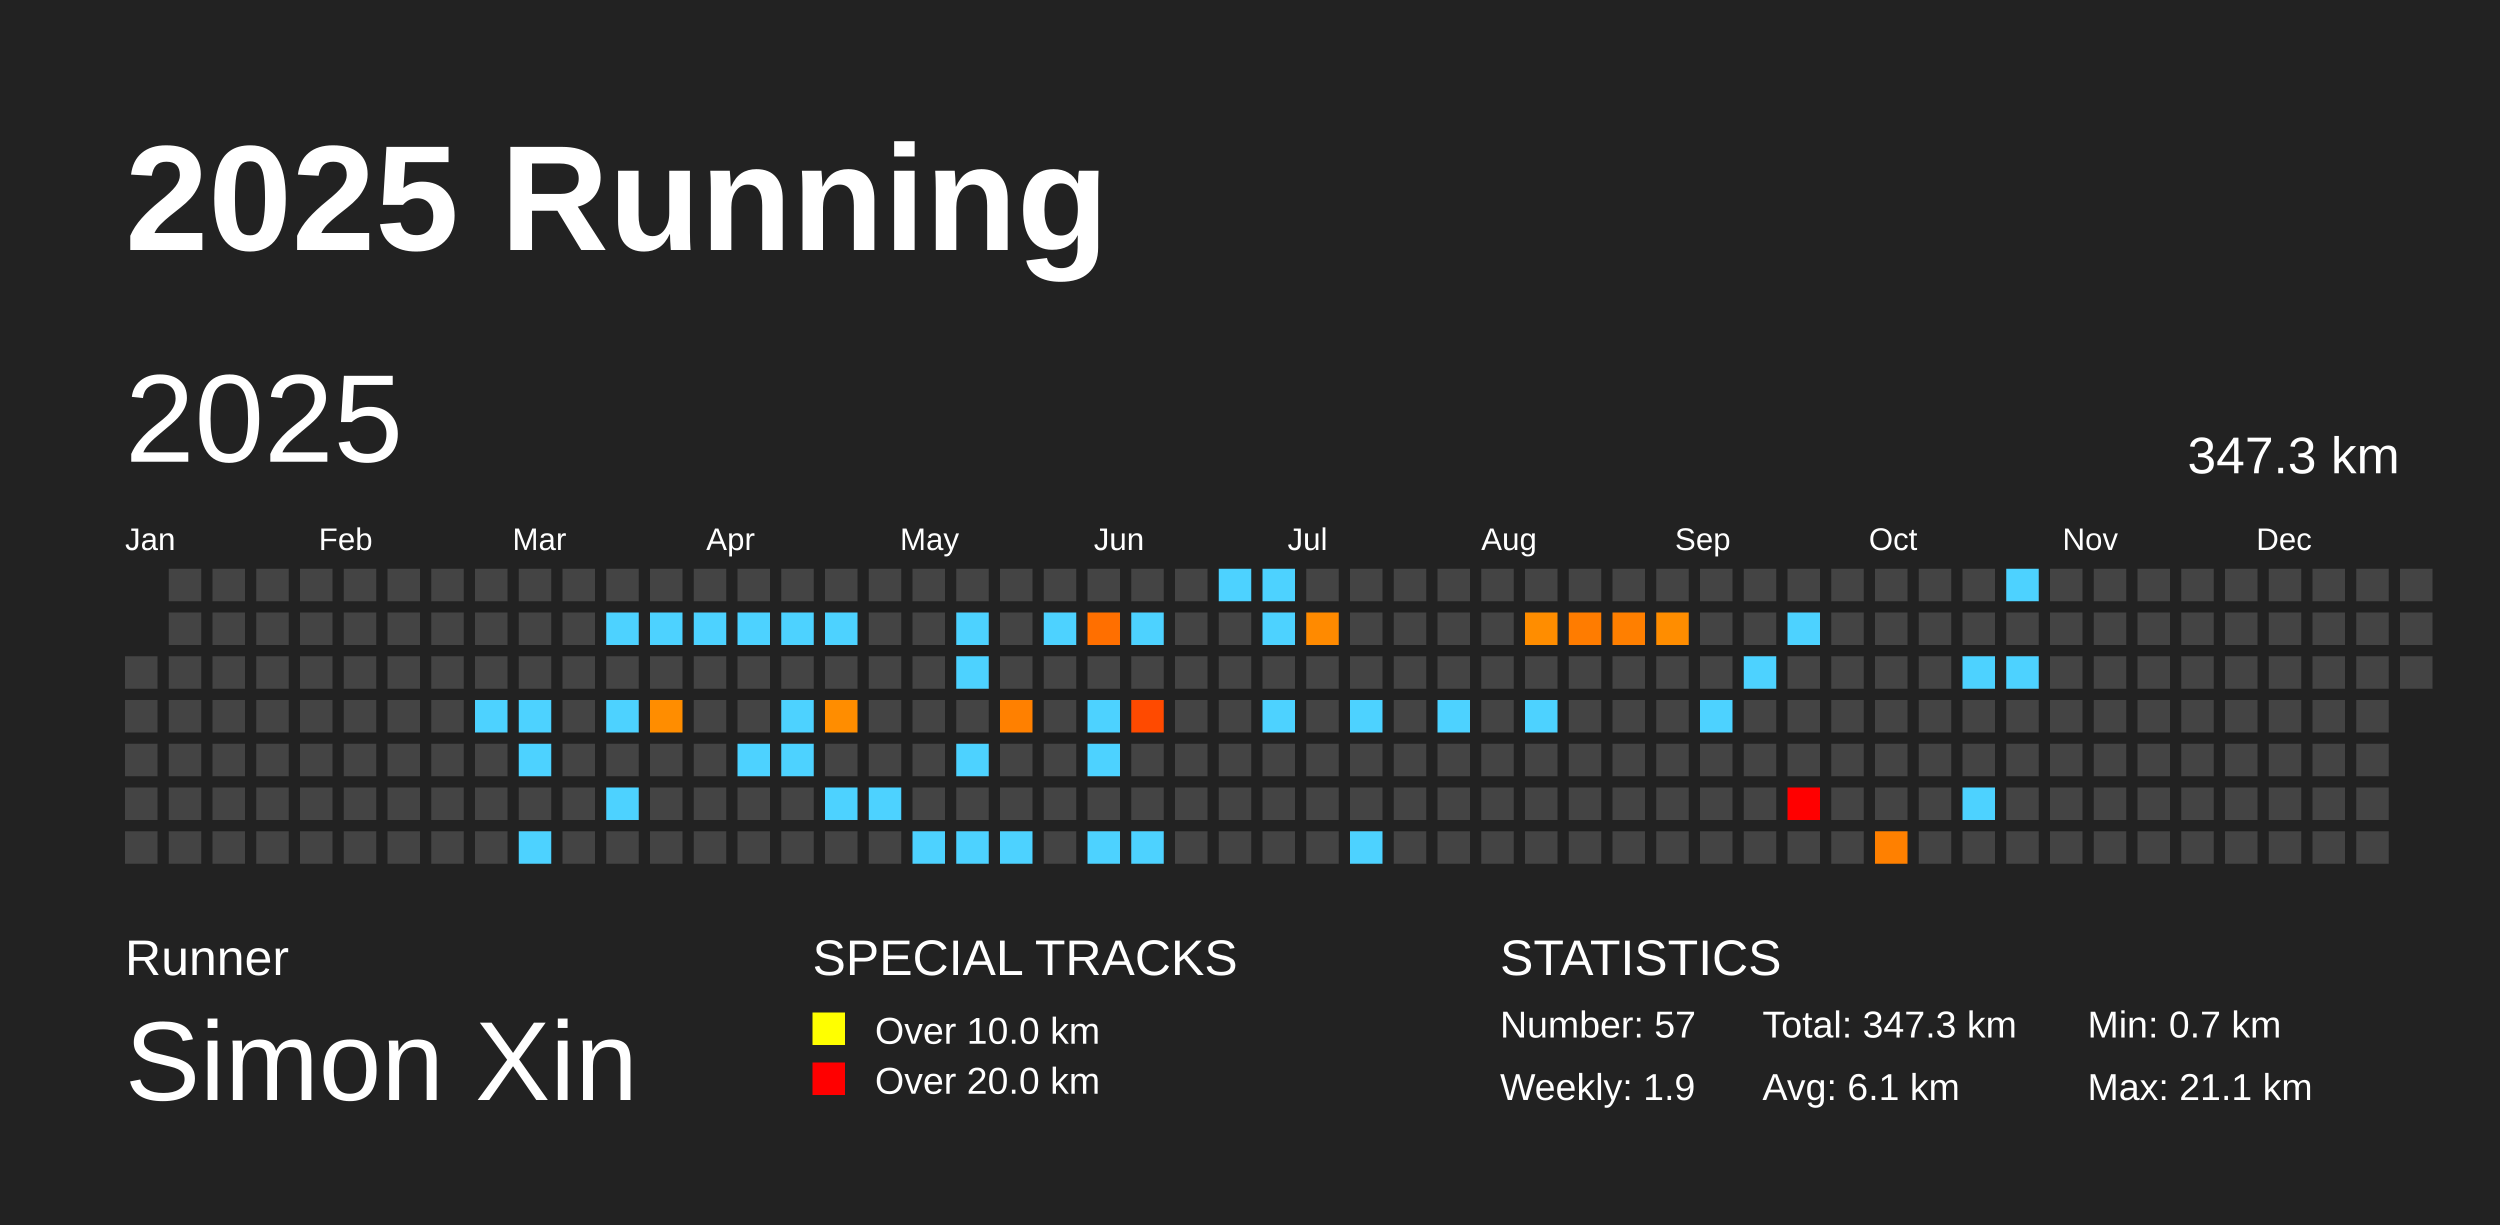
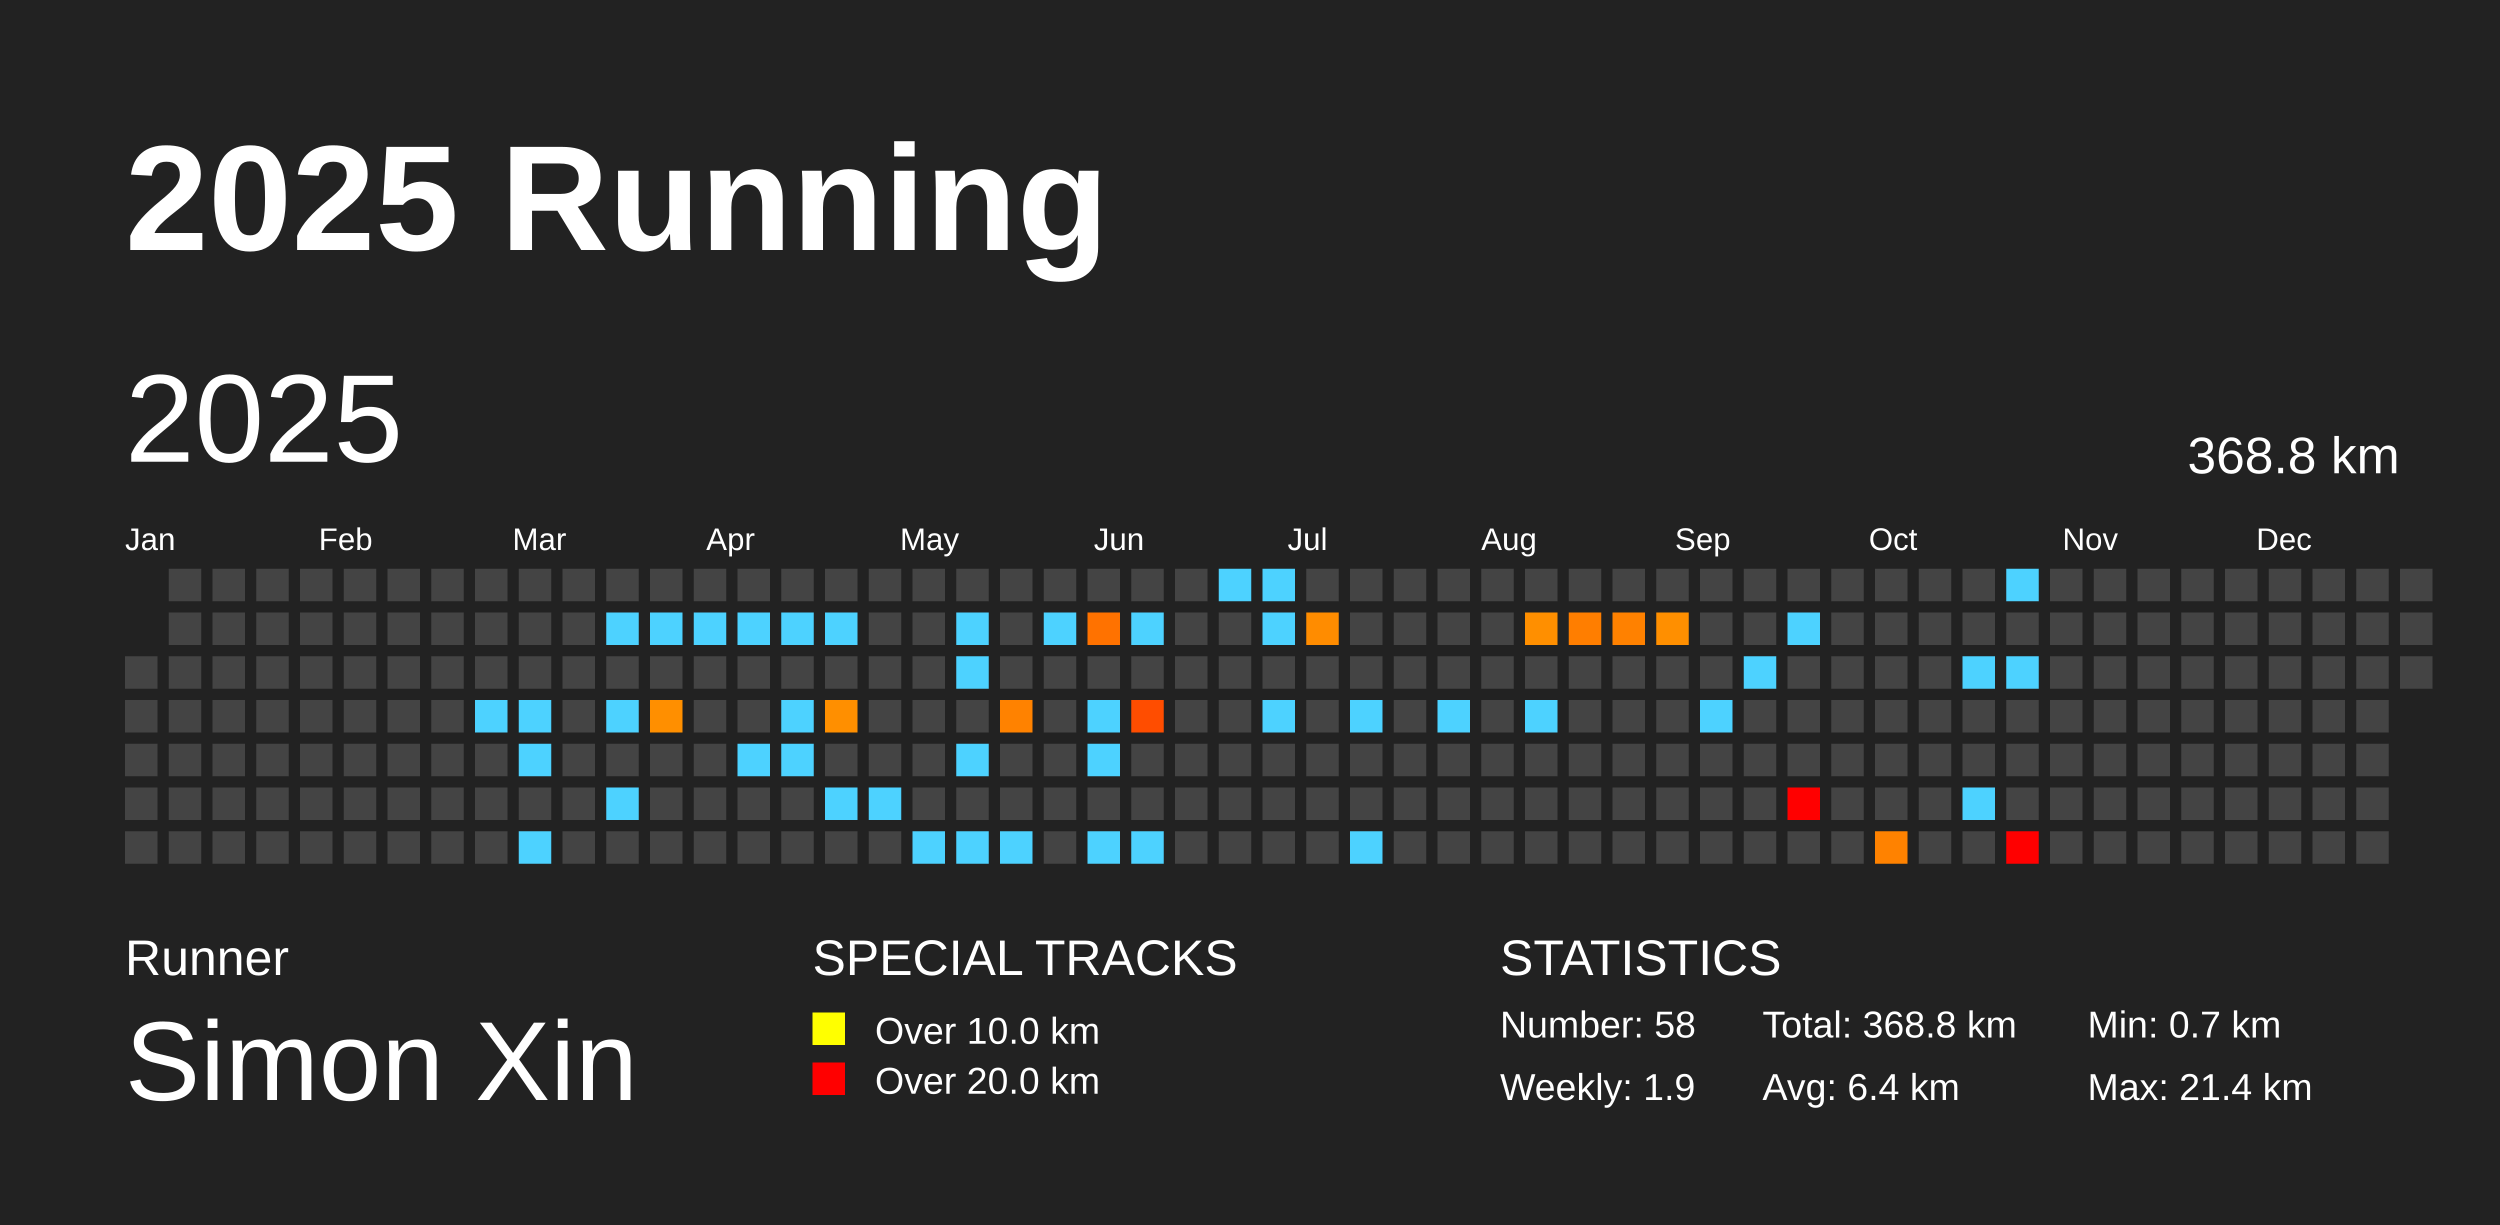
<svg xmlns="http://www.w3.org/2000/svg" baseProfile="full" height="98mm" version="1.1" viewBox="0,0,200,98" width="200mm">
  <defs />
  <rect fill="#222222" height="98" width="200" x="0" y="0" />
  <text fill="#FFFFFF" style="font-size:12px; font-family:Arial; font-weight:bold;" x="10" y="20">2025 Running</text>
  <text fill="#FFFFFF" style="font-size:4px; font-family:Arial" x="10" y="78">Runner</text>
  <text fill="#FFFFFF" style="font-size:9px; font-family:Arial" x="10" y="88">Simon Xin</text>
  <text fill="#FFFFFF" style="font-size:4px; font-family:Arial" x="65" y="78">SPECIAL TRACKS</text>
  <rect fill="yellow" height="2.6" width="2.6" x="65" y="81" />
  <text fill="#FFFFFF" style="font-size:3px; font-family:Arial" x="70" y="83.5">Over 10.0 km</text>
  <rect fill="red" height="2.6" width="2.6" x="65" y="85" />
  <text fill="#FFFFFF" style="font-size:3px; font-family:Arial" x="70" y="87.5">Over 20.0 km</text>
  <text fill="#FFFFFF" style="font-size:4px; font-family:Arial" x="120" y="78">STATISTICS</text>
-   <text fill="#FFFFFF" style="font-size:3px; font-family:Arial" x="120" y="83">Number: 57</text>
+   <text fill="#FFFFFF" style="font-size:3px; font-family:Arial" x="120" y="83">Number: 58</text>
  <text fill="#FFFFFF" style="font-size:3px; font-family:Arial" x="120" y="88">Weekly: 1.9</text>
-   <text fill="#FFFFFF" style="font-size:3px; font-family:Arial" x="141" y="83">Total: 347.3 km</text>
-   <text fill="#FFFFFF" style="font-size:3px; font-family:Arial" x="141" y="88">Avg: 6.1 km</text>
+   <text fill="#FFFFFF" style="font-size:3px; font-family:Arial" x="141" y="83">Total: 368.8 km</text>
+   <text fill="#FFFFFF" style="font-size:3px; font-family:Arial" x="141" y="88">Avg: 6.4 km</text>
  <text fill="#FFFFFF" style="font-size:3px; font-family:Arial" x="167" y="83">Min: 0.7 km</text>
-   <text fill="#FFFFFF" style="font-size:3px; font-family:Arial" x="167" y="88">Max: 21.1 km</text>
+   <text fill="#FFFFFF" style="font-size:3px; font-family:Arial" x="167" y="88">Max: 21.4 km</text>
  <text dominant-baseline="hanging" fill="#FFFFFF" style="font-size:10.0px; font-family:Arial;" x="10" y="30">2025</text>
-   <text dominant-baseline="hanging" fill="#FFFFFF" style="font-size:4.125px; font-family:Arial;" x="175" y="35">347.3 km</text>
+   <text dominant-baseline="hanging" fill="#FFFFFF" style="font-size:4.125px; font-family:Arial;" x="175" y="35">368.8 km</text>
  <text fill="#FFFFFF" style="font-size:2.5px; font-family:Arial" x="10.0" y="44">Jan</text>
  <text fill="#FFFFFF" style="font-size:2.5px; font-family:Arial" x="25.5" y="44">Feb</text>
  <text fill="#FFFFFF" style="font-size:2.5px; font-family:Arial" x="41.0" y="44">Mar</text>
  <text fill="#FFFFFF" style="font-size:2.5px; font-family:Arial" x="56.5" y="44">Apr</text>
  <text fill="#FFFFFF" style="font-size:2.5px; font-family:Arial" x="72.0" y="44">May</text>
  <text fill="#FFFFFF" style="font-size:2.5px; font-family:Arial" x="87.5" y="44">Jun</text>
  <text fill="#FFFFFF" style="font-size:2.5px; font-family:Arial" x="103.0" y="44">Jul</text>
  <text fill="#FFFFFF" style="font-size:2.5px; font-family:Arial" x="118.5" y="44">Aug</text>
  <text fill="#FFFFFF" style="font-size:2.5px; font-family:Arial" x="134.0" y="44">Sep</text>
  <text fill="#FFFFFF" style="font-size:2.5px; font-family:Arial" x="149.5" y="44">Oct</text>
  <text fill="#FFFFFF" style="font-size:2.5px; font-family:Arial" x="165.0" y="44">Nov</text>
  <text fill="#FFFFFF" style="font-size:2.5px; font-family:Arial" x="180.5" y="44">Dec</text>
  <rect fill="#444444" height="2.6" width="2.6" x="10.0" y="52.5" />
  <rect fill="#444444" height="2.6" width="2.6" x="10.0" y="56.0" />
  <rect fill="#444444" height="2.6" width="2.6" x="10.0" y="59.5" />
  <rect fill="#444444" height="2.6" width="2.6" x="10.0" y="63.0" />
  <rect fill="#444444" height="2.6" width="2.6" x="10.0" y="66.5" />
  <rect fill="#444444" height="2.6" width="2.6" x="13.5" y="45.5" />
  <rect fill="#444444" height="2.6" width="2.6" x="13.5" y="49.0" />
  <rect fill="#444444" height="2.6" width="2.6" x="13.5" y="52.5" />
  <rect fill="#444444" height="2.6" width="2.6" x="13.5" y="56.0" />
  <rect fill="#444444" height="2.6" width="2.6" x="13.5" y="59.5" />
  <rect fill="#444444" height="2.6" width="2.6" x="13.5" y="63.0" />
  <rect fill="#444444" height="2.6" width="2.6" x="13.5" y="66.5" />
  <rect fill="#444444" height="2.6" width="2.6" x="17.0" y="45.5" />
  <rect fill="#444444" height="2.6" width="2.6" x="17.0" y="49.0" />
  <rect fill="#444444" height="2.6" width="2.6" x="17.0" y="52.5" />
  <rect fill="#444444" height="2.6" width="2.6" x="17.0" y="56.0" />
  <rect fill="#444444" height="2.6" width="2.6" x="17.0" y="59.5" />
  <rect fill="#444444" height="2.6" width="2.6" x="17.0" y="63.0" />
  <rect fill="#444444" height="2.6" width="2.6" x="17.0" y="66.5" />
  <rect fill="#444444" height="2.6" width="2.6" x="20.5" y="45.5" />
  <rect fill="#444444" height="2.6" width="2.6" x="20.5" y="49.0" />
  <rect fill="#444444" height="2.6" width="2.6" x="20.5" y="52.5" />
  <rect fill="#444444" height="2.6" width="2.6" x="20.5" y="56.0" />
  <rect fill="#444444" height="2.6" width="2.6" x="20.5" y="59.5" />
  <rect fill="#444444" height="2.6" width="2.6" x="20.5" y="63.0" />
  <rect fill="#444444" height="2.6" width="2.6" x="20.5" y="66.5" />
  <rect fill="#444444" height="2.6" width="2.6" x="24.0" y="45.5" />
  <rect fill="#444444" height="2.6" width="2.6" x="24.0" y="49.0" />
  <rect fill="#444444" height="2.6" width="2.6" x="24.0" y="52.5" />
  <rect fill="#444444" height="2.6" width="2.6" x="24.0" y="56.0" />
  <rect fill="#444444" height="2.6" width="2.6" x="24.0" y="59.5" />
  <rect fill="#444444" height="2.6" width="2.6" x="24.0" y="63.0" />
  <rect fill="#444444" height="2.6" width="2.6" x="24.0" y="66.5" />
  <rect fill="#444444" height="2.6" width="2.6" x="27.5" y="45.5" />
  <rect fill="#444444" height="2.6" width="2.6" x="27.5" y="49.0" />
  <rect fill="#444444" height="2.6" width="2.6" x="27.5" y="52.5" />
  <rect fill="#444444" height="2.6" width="2.6" x="27.5" y="56.0" />
  <rect fill="#444444" height="2.6" width="2.6" x="27.5" y="59.5" />
  <rect fill="#444444" height="2.6" width="2.6" x="27.5" y="63.0" />
  <rect fill="#444444" height="2.6" width="2.6" x="27.5" y="66.5" />
  <rect fill="#444444" height="2.6" width="2.6" x="31.0" y="45.5" />
  <rect fill="#444444" height="2.6" width="2.6" x="31.0" y="49.0" />
  <rect fill="#444444" height="2.6" width="2.6" x="31.0" y="52.5" />
  <rect fill="#444444" height="2.6" width="2.6" x="31.0" y="56.0" />
  <rect fill="#444444" height="2.6" width="2.6" x="31.0" y="59.5" />
  <rect fill="#444444" height="2.6" width="2.6" x="31.0" y="63.0" />
  <rect fill="#444444" height="2.6" width="2.6" x="31.0" y="66.5" />
  <rect fill="#444444" height="2.6" width="2.6" x="34.5" y="45.5" />
  <rect fill="#444444" height="2.6" width="2.6" x="34.5" y="49.0" />
  <rect fill="#444444" height="2.6" width="2.6" x="34.5" y="52.5" />
  <rect fill="#444444" height="2.6" width="2.6" x="34.5" y="56.0" />
  <rect fill="#444444" height="2.6" width="2.6" x="34.5" y="59.5" />
  <rect fill="#444444" height="2.6" width="2.6" x="34.5" y="63.0" />
  <rect fill="#444444" height="2.6" width="2.6" x="34.5" y="66.5" />
  <rect fill="#444444" height="2.6" width="2.6" x="38.0" y="45.5" />
  <rect fill="#444444" height="2.6" width="2.6" x="38.0" y="49.0" />
  <rect fill="#444444" height="2.6" width="2.6" x="38.0" y="52.5" />
  <rect fill="#4dd2ff" height="2.6" width="2.6" x="38.0" y="56.0" />
  <rect fill="#444444" height="2.6" width="2.6" x="38.0" y="59.5" />
  <rect fill="#444444" height="2.6" width="2.6" x="38.0" y="63.0" />
  <rect fill="#444444" height="2.6" width="2.6" x="38.0" y="66.5" />
  <rect fill="#444444" height="2.6" width="2.6" x="41.5" y="45.5" />
  <rect fill="#444444" height="2.6" width="2.6" x="41.5" y="49.0" />
  <rect fill="#444444" height="2.6" width="2.6" x="41.5" y="52.5" />
  <rect fill="#4dd2ff" height="2.6" width="2.6" x="41.5" y="56.0" />
  <rect fill="#4dd2ff" height="2.6" width="2.6" x="41.5" y="59.5" />
  <rect fill="#444444" height="2.6" width="2.6" x="41.5" y="63.0" />
  <rect fill="#4dd2ff" height="2.6" width="2.6" x="41.5" y="66.5" />
  <rect fill="#444444" height="2.6" width="2.6" x="45.0" y="45.5" />
  <rect fill="#444444" height="2.6" width="2.6" x="45.0" y="49.0" />
  <rect fill="#444444" height="2.6" width="2.6" x="45.0" y="52.5" />
  <rect fill="#444444" height="2.6" width="2.6" x="45.0" y="56.0" />
  <rect fill="#444444" height="2.6" width="2.6" x="45.0" y="59.5" />
  <rect fill="#444444" height="2.6" width="2.6" x="45.0" y="63.0" />
  <rect fill="#444444" height="2.6" width="2.6" x="45.0" y="66.5" />
  <rect fill="#444444" height="2.6" width="2.6" x="48.5" y="45.5" />
  <rect fill="#4dd2ff" height="2.6" width="2.6" x="48.5" y="49.0" />
  <rect fill="#444444" height="2.6" width="2.6" x="48.5" y="52.5" />
  <rect fill="#4dd2ff" height="2.6" width="2.6" x="48.5" y="56.0" />
  <rect fill="#444444" height="2.6" width="2.6" x="48.5" y="59.5" />
  <rect fill="#4dd2ff" height="2.6" width="2.6" x="48.5" y="63.0" />
  <rect fill="#444444" height="2.6" width="2.6" x="48.5" y="66.5" />
  <rect fill="#444444" height="2.6" width="2.6" x="52.0" y="45.5" />
  <rect fill="#4dd2ff" height="2.6" width="2.6" x="52.0" y="49.0" />
  <rect fill="#444444" height="2.6" width="2.6" x="52.0" y="52.5" />
-   <rect fill="#ff8d00" height="2.6" width="2.6" x="52.0" y="56.0" />
+   <rect fill="#ff8f00" height="2.6" width="2.6" x="52.0" y="56.0" />
  <rect fill="#444444" height="2.6" width="2.6" x="52.0" y="59.5" />
  <rect fill="#444444" height="2.6" width="2.6" x="52.0" y="63.0" />
  <rect fill="#444444" height="2.6" width="2.6" x="52.0" y="66.5" />
  <rect fill="#444444" height="2.6" width="2.6" x="55.5" y="45.5" />
  <rect fill="#4dd2ff" height="2.6" width="2.6" x="55.5" y="49.0" />
  <rect fill="#444444" height="2.6" width="2.6" x="55.5" y="52.5" />
  <rect fill="#444444" height="2.6" width="2.6" x="55.5" y="56.0" />
  <rect fill="#444444" height="2.6" width="2.6" x="55.5" y="59.5" />
  <rect fill="#444444" height="2.6" width="2.6" x="55.5" y="63.0" />
  <rect fill="#444444" height="2.6" width="2.6" x="55.5" y="66.5" />
  <rect fill="#444444" height="2.6" width="2.6" x="59.0" y="45.5" />
  <rect fill="#4dd2ff" height="2.6" width="2.6" x="59.0" y="49.0" />
  <rect fill="#444444" height="2.6" width="2.6" x="59.0" y="52.5" />
  <rect fill="#444444" height="2.6" width="2.6" x="59.0" y="56.0" />
  <rect fill="#4dd2ff" height="2.6" width="2.6" x="59.0" y="59.5" />
  <rect fill="#444444" height="2.6" width="2.6" x="59.0" y="63.0" />
  <rect fill="#444444" height="2.6" width="2.6" x="59.0" y="66.5" />
  <rect fill="#444444" height="2.6" width="2.6" x="62.5" y="45.5" />
  <rect fill="#4dd2ff" height="2.6" width="2.6" x="62.5" y="49.0" />
  <rect fill="#444444" height="2.6" width="2.6" x="62.5" y="52.5" />
  <rect fill="#4dd2ff" height="2.6" width="2.6" x="62.5" y="56.0" />
  <rect fill="#4dd2ff" height="2.6" width="2.6" x="62.5" y="59.5" />
  <rect fill="#444444" height="2.6" width="2.6" x="62.5" y="63.0" />
  <rect fill="#444444" height="2.6" width="2.6" x="62.5" y="66.5" />
  <rect fill="#444444" height="2.6" width="2.6" x="66.0" y="45.5" />
  <rect fill="#4dd2ff" height="2.6" width="2.6" x="66.0" y="49.0" />
  <rect fill="#444444" height="2.6" width="2.6" x="66.0" y="52.5" />
-   <rect fill="#ff8d00" height="2.6" width="2.6" x="66.0" y="56.0" />
+   <rect fill="#ff8f00" height="2.6" width="2.6" x="66.0" y="56.0" />
  <rect fill="#444444" height="2.6" width="2.6" x="66.0" y="59.5" />
  <rect fill="#4dd2ff" height="2.6" width="2.6" x="66.0" y="63.0" />
  <rect fill="#444444" height="2.6" width="2.6" x="66.0" y="66.5" />
  <rect fill="#444444" height="2.6" width="2.6" x="69.5" y="45.5" />
  <rect fill="#444444" height="2.6" width="2.6" x="69.5" y="49.0" />
  <rect fill="#444444" height="2.6" width="2.6" x="69.5" y="52.5" />
  <rect fill="#444444" height="2.6" width="2.6" x="69.5" y="56.0" />
  <rect fill="#444444" height="2.6" width="2.6" x="69.5" y="59.5" />
  <rect fill="#4dd2ff" height="2.6" width="2.6" x="69.5" y="63.0" />
  <rect fill="#444444" height="2.6" width="2.6" x="69.5" y="66.5" />
  <rect fill="#444444" height="2.6" width="2.6" x="73.0" y="45.5" />
  <rect fill="#444444" height="2.6" width="2.6" x="73.0" y="49.0" />
  <rect fill="#444444" height="2.6" width="2.6" x="73.0" y="52.5" />
  <rect fill="#444444" height="2.6" width="2.6" x="73.0" y="56.0" />
  <rect fill="#444444" height="2.6" width="2.6" x="73.0" y="59.5" />
  <rect fill="#444444" height="2.6" width="2.6" x="73.0" y="63.0" />
  <rect fill="#4dd2ff" height="2.6" width="2.6" x="73.0" y="66.5" />
  <rect fill="#444444" height="2.6" width="2.6" x="76.5" y="45.5" />
  <rect fill="#4dd2ff" height="2.6" width="2.6" x="76.5" y="49.0" />
  <rect fill="#4dd2ff" height="2.6" width="2.6" x="76.5" y="52.5" />
  <rect fill="#444444" height="2.6" width="2.6" x="76.5" y="56.0" />
  <rect fill="#4dd2ff" height="2.6" width="2.6" x="76.5" y="59.5" />
  <rect fill="#444444" height="2.6" width="2.6" x="76.5" y="63.0" />
  <rect fill="#4dd2ff" height="2.6" width="2.6" x="76.5" y="66.5" />
  <rect fill="#444444" height="2.6" width="2.6" x="80.0" y="45.5" />
  <rect fill="#444444" height="2.6" width="2.6" x="80.0" y="49.0" />
  <rect fill="#444444" height="2.6" width="2.6" x="80.0" y="52.5" />
-   <rect fill="#ff8000" height="2.6" width="2.6" x="80.0" y="56.0" />
+   <rect fill="#ff8200" height="2.6" width="2.6" x="80.0" y="56.0" />
  <rect fill="#444444" height="2.6" width="2.6" x="80.0" y="59.5" />
  <rect fill="#444444" height="2.6" width="2.6" x="80.0" y="63.0" />
  <rect fill="#4dd2ff" height="2.6" width="2.6" x="80.0" y="66.5" />
  <rect fill="#444444" height="2.6" width="2.6" x="83.5" y="45.5" />
  <rect fill="#4dd2ff" height="2.6" width="2.6" x="83.5" y="49.0" />
  <rect fill="#444444" height="2.6" width="2.6" x="83.5" y="52.5" />
  <rect fill="#444444" height="2.6" width="2.6" x="83.5" y="56.0" />
  <rect fill="#444444" height="2.6" width="2.6" x="83.5" y="59.5" />
  <rect fill="#444444" height="2.6" width="2.6" x="83.5" y="63.0" />
  <rect fill="#444444" height="2.6" width="2.6" x="83.5" y="66.5" />
  <rect fill="#444444" height="2.6" width="2.6" x="87.0" y="45.5" />
-   <rect fill="#ff6f00" height="2.6" width="2.6" x="87.0" y="49.0" />
+   <rect fill="#ff7200" height="2.6" width="2.6" x="87.0" y="49.0" />
  <rect fill="#444444" height="2.6" width="2.6" x="87.0" y="52.5" />
  <rect fill="#4dd2ff" height="2.6" width="2.6" x="87.0" y="56.0" />
  <rect fill="#4dd2ff" height="2.6" width="2.6" x="87.0" y="59.5" />
  <rect fill="#444444" height="2.6" width="2.6" x="87.0" y="63.0" />
  <rect fill="#4dd2ff" height="2.6" width="2.6" x="87.0" y="66.5" />
  <rect fill="#444444" height="2.6" width="2.6" x="90.5" y="45.5" />
  <rect fill="#4dd2ff" height="2.6" width="2.6" x="90.5" y="49.0" />
  <rect fill="#444444" height="2.6" width="2.6" x="90.5" y="52.5" />
-   <rect fill="#ff4a00" height="2.6" width="2.6" x="90.5" y="56.0" />
+   <rect fill="#ff4d00" height="2.6" width="2.6" x="90.5" y="56.0" />
  <rect fill="#444444" height="2.6" width="2.6" x="90.5" y="59.5" />
  <rect fill="#444444" height="2.6" width="2.6" x="90.5" y="63.0" />
  <rect fill="#4dd2ff" height="2.6" width="2.6" x="90.5" y="66.5" />
  <rect fill="#444444" height="2.6" width="2.6" x="94.0" y="45.5" />
  <rect fill="#444444" height="2.6" width="2.6" x="94.0" y="49.0" />
  <rect fill="#444444" height="2.6" width="2.6" x="94.0" y="52.5" />
  <rect fill="#444444" height="2.6" width="2.6" x="94.0" y="56.0" />
  <rect fill="#444444" height="2.6" width="2.6" x="94.0" y="59.5" />
  <rect fill="#444444" height="2.6" width="2.6" x="94.0" y="63.0" />
  <rect fill="#444444" height="2.6" width="2.6" x="94.0" y="66.5" />
  <rect fill="#4dd2ff" height="2.6" width="2.6" x="97.5" y="45.5" />
  <rect fill="#444444" height="2.6" width="2.6" x="97.5" y="49.0" />
  <rect fill="#444444" height="2.6" width="2.6" x="97.5" y="52.5" />
  <rect fill="#444444" height="2.6" width="2.6" x="97.5" y="56.0" />
  <rect fill="#444444" height="2.6" width="2.6" x="97.5" y="59.5" />
  <rect fill="#444444" height="2.6" width="2.6" x="97.5" y="63.0" />
  <rect fill="#444444" height="2.6" width="2.6" x="97.5" y="66.5" />
  <rect fill="#4dd2ff" height="2.6" width="2.6" x="101.0" y="45.5" />
  <rect fill="#4dd2ff" height="2.6" width="2.6" x="101.0" y="49.0" />
  <rect fill="#444444" height="2.6" width="2.6" x="101.0" y="52.5" />
  <rect fill="#4dd2ff" height="2.6" width="2.6" x="101.0" y="56.0" />
  <rect fill="#444444" height="2.6" width="2.6" x="101.0" y="59.5" />
  <rect fill="#444444" height="2.6" width="2.6" x="101.0" y="63.0" />
  <rect fill="#444444" height="2.6" width="2.6" x="101.0" y="66.5" />
  <rect fill="#444444" height="2.6" width="2.6" x="104.5" y="45.5" />
-   <rect fill="#ff8a00" height="2.6" width="2.6" x="104.5" y="49.0" />
+   <rect fill="#ff8c00" height="2.6" width="2.6" x="104.5" y="49.0" />
  <rect fill="#444444" height="2.6" width="2.6" x="104.5" y="52.5" />
  <rect fill="#444444" height="2.6" width="2.6" x="104.5" y="56.0" />
  <rect fill="#444444" height="2.6" width="2.6" x="104.5" y="59.5" />
  <rect fill="#444444" height="2.6" width="2.6" x="104.5" y="63.0" />
  <rect fill="#444444" height="2.6" width="2.6" x="104.5" y="66.5" />
  <rect fill="#444444" height="2.6" width="2.6" x="108.0" y="45.5" />
  <rect fill="#444444" height="2.6" width="2.6" x="108.0" y="49.0" />
  <rect fill="#444444" height="2.6" width="2.6" x="108.0" y="52.5" />
  <rect fill="#4dd2ff" height="2.6" width="2.6" x="108.0" y="56.0" />
  <rect fill="#444444" height="2.6" width="2.6" x="108.0" y="59.5" />
  <rect fill="#444444" height="2.6" width="2.6" x="108.0" y="63.0" />
  <rect fill="#4dd2ff" height="2.6" width="2.6" x="108.0" y="66.5" />
  <rect fill="#444444" height="2.6" width="2.6" x="111.5" y="45.5" />
  <rect fill="#444444" height="2.6" width="2.6" x="111.5" y="49.0" />
  <rect fill="#444444" height="2.6" width="2.6" x="111.5" y="52.5" />
  <rect fill="#444444" height="2.6" width="2.6" x="111.5" y="56.0" />
  <rect fill="#444444" height="2.6" width="2.6" x="111.5" y="59.5" />
  <rect fill="#444444" height="2.6" width="2.6" x="111.5" y="63.0" />
  <rect fill="#444444" height="2.6" width="2.6" x="111.5" y="66.5" />
  <rect fill="#444444" height="2.6" width="2.6" x="115.0" y="45.5" />
  <rect fill="#444444" height="2.6" width="2.6" x="115.0" y="49.0" />
  <rect fill="#444444" height="2.6" width="2.6" x="115.0" y="52.5" />
  <rect fill="#4dd2ff" height="2.6" width="2.6" x="115.0" y="56.0" />
  <rect fill="#444444" height="2.6" width="2.6" x="115.0" y="59.5" />
  <rect fill="#444444" height="2.6" width="2.6" x="115.0" y="63.0" />
  <rect fill="#444444" height="2.6" width="2.6" x="115.0" y="66.5" />
  <rect fill="#444444" height="2.6" width="2.6" x="118.5" y="45.5" />
  <rect fill="#444444" height="2.6" width="2.6" x="118.5" y="49.0" />
  <rect fill="#444444" height="2.6" width="2.6" x="118.5" y="52.5" />
  <rect fill="#444444" height="2.6" width="2.6" x="118.5" y="56.0" />
  <rect fill="#444444" height="2.6" width="2.6" x="118.5" y="59.5" />
  <rect fill="#444444" height="2.6" width="2.6" x="118.5" y="63.0" />
  <rect fill="#444444" height="2.6" width="2.6" x="118.5" y="66.5" />
  <rect fill="#444444" height="2.6" width="2.6" x="122.0" y="45.5" />
-   <rect fill="#ff8d00" height="2.6" width="2.6" x="122.0" y="49.0" />
+   <rect fill="#ff8f00" height="2.6" width="2.6" x="122.0" y="49.0" />
  <rect fill="#444444" height="2.6" width="2.6" x="122.0" y="52.5" />
  <rect fill="#4dd2ff" height="2.6" width="2.6" x="122.0" y="56.0" />
  <rect fill="#444444" height="2.6" width="2.6" x="122.0" y="59.5" />
  <rect fill="#444444" height="2.6" width="2.6" x="122.0" y="63.0" />
  <rect fill="#444444" height="2.6" width="2.6" x="122.0" y="66.5" />
  <rect fill="#444444" height="2.6" width="2.6" x="125.5" y="45.5" />
-   <rect fill="#ff7c00" height="2.6" width="2.6" x="125.5" y="49.0" />
+   <rect fill="#ff7e00" height="2.6" width="2.6" x="125.5" y="49.0" />
  <rect fill="#444444" height="2.6" width="2.6" x="125.5" y="52.5" />
  <rect fill="#444444" height="2.6" width="2.6" x="125.5" y="56.0" />
  <rect fill="#444444" height="2.6" width="2.6" x="125.5" y="59.5" />
  <rect fill="#444444" height="2.6" width="2.6" x="125.5" y="63.0" />
  <rect fill="#444444" height="2.6" width="2.6" x="125.5" y="66.5" />
  <rect fill="#444444" height="2.6" width="2.6" x="129.0" y="45.5" />
-   <rect fill="#ff7f00" height="2.6" width="2.6" x="129.0" y="49.0" />
+   <rect fill="#ff8100" height="2.6" width="2.6" x="129.0" y="49.0" />
  <rect fill="#444444" height="2.6" width="2.6" x="129.0" y="52.5" />
  <rect fill="#444444" height="2.6" width="2.6" x="129.0" y="56.0" />
  <rect fill="#444444" height="2.6" width="2.6" x="129.0" y="59.5" />
  <rect fill="#444444" height="2.6" width="2.6" x="129.0" y="63.0" />
  <rect fill="#444444" height="2.6" width="2.6" x="129.0" y="66.5" />
  <rect fill="#444444" height="2.6" width="2.6" x="132.5" y="45.5" />
-   <rect fill="#ff8d00" height="2.6" width="2.6" x="132.5" y="49.0" />
+   <rect fill="#ff8f00" height="2.6" width="2.6" x="132.5" y="49.0" />
  <rect fill="#444444" height="2.6" width="2.6" x="132.5" y="52.5" />
  <rect fill="#444444" height="2.6" width="2.6" x="132.5" y="56.0" />
  <rect fill="#444444" height="2.6" width="2.6" x="132.5" y="59.5" />
  <rect fill="#444444" height="2.6" width="2.6" x="132.5" y="63.0" />
  <rect fill="#444444" height="2.6" width="2.6" x="132.5" y="66.5" />
  <rect fill="#444444" height="2.6" width="2.6" x="136.0" y="45.5" />
  <rect fill="#444444" height="2.6" width="2.6" x="136.0" y="49.0" />
  <rect fill="#444444" height="2.6" width="2.6" x="136.0" y="52.5" />
  <rect fill="#4dd2ff" height="2.6" width="2.6" x="136.0" y="56.0" />
  <rect fill="#444444" height="2.6" width="2.6" x="136.0" y="59.5" />
  <rect fill="#444444" height="2.6" width="2.6" x="136.0" y="63.0" />
  <rect fill="#444444" height="2.6" width="2.6" x="136.0" y="66.5" />
  <rect fill="#444444" height="2.6" width="2.6" x="139.5" y="45.5" />
  <rect fill="#444444" height="2.6" width="2.6" x="139.5" y="49.0" />
  <rect fill="#4dd2ff" height="2.6" width="2.6" x="139.5" y="52.5" />
  <rect fill="#444444" height="2.6" width="2.6" x="139.5" y="56.0" />
  <rect fill="#444444" height="2.6" width="2.6" x="139.5" y="59.5" />
  <rect fill="#444444" height="2.6" width="2.6" x="139.5" y="63.0" />
  <rect fill="#444444" height="2.6" width="2.6" x="139.5" y="66.5" />
  <rect fill="#444444" height="2.6" width="2.6" x="143.0" y="45.5" />
  <rect fill="#4dd2ff" height="2.6" width="2.6" x="143.0" y="49.0" />
  <rect fill="#444444" height="2.6" width="2.6" x="143.0" y="52.5" />
  <rect fill="#444444" height="2.6" width="2.6" x="143.0" y="56.0" />
  <rect fill="#444444" height="2.6" width="2.6" x="143.0" y="59.5" />
  <rect fill="red" height="2.6" width="2.6" x="143.0" y="63.0" />
  <rect fill="#444444" height="2.6" width="2.6" x="143.0" y="66.5" />
  <rect fill="#444444" height="2.6" width="2.6" x="146.5" y="45.5" />
  <rect fill="#444444" height="2.6" width="2.6" x="146.5" y="49.0" />
  <rect fill="#444444" height="2.6" width="2.6" x="146.5" y="52.5" />
  <rect fill="#444444" height="2.6" width="2.6" x="146.5" y="56.0" />
  <rect fill="#444444" height="2.6" width="2.6" x="146.5" y="59.5" />
  <rect fill="#444444" height="2.6" width="2.6" x="146.5" y="63.0" />
  <rect fill="#444444" height="2.6" width="2.6" x="146.5" y="66.5" />
  <rect fill="#444444" height="2.6" width="2.6" x="150.0" y="45.5" />
  <rect fill="#444444" height="2.6" width="2.6" x="150.0" y="49.0" />
  <rect fill="#444444" height="2.6" width="2.6" x="150.0" y="52.5" />
  <rect fill="#444444" height="2.6" width="2.6" x="150.0" y="56.0" />
  <rect fill="#444444" height="2.6" width="2.6" x="150.0" y="59.5" />
  <rect fill="#444444" height="2.6" width="2.6" x="150.0" y="63.0" />
-   <rect fill="#ff8000" height="2.6" width="2.6" x="150.0" y="66.5" />
+   <rect fill="#ff8200" height="2.6" width="2.6" x="150.0" y="66.5" />
  <rect fill="#444444" height="2.6" width="2.6" x="153.5" y="45.5" />
  <rect fill="#444444" height="2.6" width="2.6" x="153.5" y="49.0" />
  <rect fill="#444444" height="2.6" width="2.6" x="153.5" y="52.5" />
  <rect fill="#444444" height="2.6" width="2.6" x="153.5" y="56.0" />
  <rect fill="#444444" height="2.6" width="2.6" x="153.5" y="59.5" />
  <rect fill="#444444" height="2.6" width="2.6" x="153.5" y="63.0" />
  <rect fill="#444444" height="2.6" width="2.6" x="153.5" y="66.5" />
  <rect fill="#444444" height="2.6" width="2.6" x="157.0" y="45.5" />
  <rect fill="#444444" height="2.6" width="2.6" x="157.0" y="49.0" />
  <rect fill="#4dd2ff" height="2.6" width="2.6" x="157.0" y="52.5" />
  <rect fill="#444444" height="2.6" width="2.6" x="157.0" y="56.0" />
  <rect fill="#444444" height="2.6" width="2.6" x="157.0" y="59.5" />
  <rect fill="#4dd2ff" height="2.6" width="2.6" x="157.0" y="63.0" />
  <rect fill="#444444" height="2.6" width="2.6" x="157.0" y="66.5" />
  <rect fill="#4dd2ff" height="2.6" width="2.6" x="160.5" y="45.5" />
  <rect fill="#444444" height="2.6" width="2.6" x="160.5" y="49.0" />
  <rect fill="#4dd2ff" height="2.6" width="2.6" x="160.5" y="52.5" />
  <rect fill="#444444" height="2.6" width="2.6" x="160.5" y="56.0" />
  <rect fill="#444444" height="2.6" width="2.6" x="160.5" y="59.5" />
  <rect fill="#444444" height="2.6" width="2.6" x="160.5" y="63.0" />
-   <rect fill="#444444" height="2.6" width="2.6" x="160.5" y="66.5" />
+   <rect fill="red" height="2.6" width="2.6" x="160.5" y="66.5" />
  <rect fill="#444444" height="2.6" width="2.6" x="164.0" y="45.5" />
  <rect fill="#444444" height="2.6" width="2.6" x="164.0" y="49.0" />
  <rect fill="#444444" height="2.6" width="2.6" x="164.0" y="52.5" />
  <rect fill="#444444" height="2.6" width="2.6" x="164.0" y="56.0" />
  <rect fill="#444444" height="2.6" width="2.6" x="164.0" y="59.5" />
  <rect fill="#444444" height="2.6" width="2.6" x="164.0" y="63.0" />
  <rect fill="#444444" height="2.6" width="2.6" x="164.0" y="66.5" />
  <rect fill="#444444" height="2.6" width="2.6" x="167.5" y="45.5" />
  <rect fill="#444444" height="2.6" width="2.6" x="167.5" y="49.0" />
  <rect fill="#444444" height="2.6" width="2.6" x="167.5" y="52.5" />
  <rect fill="#444444" height="2.6" width="2.6" x="167.5" y="56.0" />
  <rect fill="#444444" height="2.6" width="2.6" x="167.5" y="59.5" />
  <rect fill="#444444" height="2.6" width="2.6" x="167.5" y="63.0" />
  <rect fill="#444444" height="2.6" width="2.6" x="167.5" y="66.5" />
  <rect fill="#444444" height="2.6" width="2.6" x="171.0" y="45.5" />
  <rect fill="#444444" height="2.6" width="2.6" x="171.0" y="49.0" />
  <rect fill="#444444" height="2.6" width="2.6" x="171.0" y="52.5" />
  <rect fill="#444444" height="2.6" width="2.6" x="171.0" y="56.0" />
  <rect fill="#444444" height="2.6" width="2.6" x="171.0" y="59.5" />
  <rect fill="#444444" height="2.6" width="2.6" x="171.0" y="63.0" />
  <rect fill="#444444" height="2.6" width="2.6" x="171.0" y="66.5" />
  <rect fill="#444444" height="2.6" width="2.6" x="174.5" y="45.5" />
  <rect fill="#444444" height="2.6" width="2.6" x="174.5" y="49.0" />
  <rect fill="#444444" height="2.6" width="2.6" x="174.5" y="52.5" />
  <rect fill="#444444" height="2.6" width="2.6" x="174.5" y="56.0" />
  <rect fill="#444444" height="2.6" width="2.6" x="174.5" y="59.5" />
  <rect fill="#444444" height="2.6" width="2.6" x="174.5" y="63.0" />
  <rect fill="#444444" height="2.6" width="2.6" x="174.5" y="66.5" />
  <rect fill="#444444" height="2.6" width="2.6" x="178.0" y="45.5" />
  <rect fill="#444444" height="2.6" width="2.6" x="178.0" y="49.0" />
  <rect fill="#444444" height="2.6" width="2.6" x="178.0" y="52.5" />
  <rect fill="#444444" height="2.6" width="2.6" x="178.0" y="56.0" />
  <rect fill="#444444" height="2.6" width="2.6" x="178.0" y="59.5" />
  <rect fill="#444444" height="2.6" width="2.6" x="178.0" y="63.0" />
  <rect fill="#444444" height="2.6" width="2.6" x="178.0" y="66.5" />
  <rect fill="#444444" height="2.6" width="2.6" x="181.5" y="45.5" />
  <rect fill="#444444" height="2.6" width="2.6" x="181.5" y="49.0" />
  <rect fill="#444444" height="2.6" width="2.6" x="181.5" y="52.5" />
  <rect fill="#444444" height="2.6" width="2.6" x="181.5" y="56.0" />
  <rect fill="#444444" height="2.6" width="2.6" x="181.5" y="59.5" />
  <rect fill="#444444" height="2.6" width="2.6" x="181.5" y="63.0" />
  <rect fill="#444444" height="2.6" width="2.6" x="181.5" y="66.5" />
  <rect fill="#444444" height="2.6" width="2.6" x="185.0" y="45.5" />
  <rect fill="#444444" height="2.6" width="2.6" x="185.0" y="49.0" />
  <rect fill="#444444" height="2.6" width="2.6" x="185.0" y="52.5" />
  <rect fill="#444444" height="2.6" width="2.6" x="185.0" y="56.0" />
  <rect fill="#444444" height="2.6" width="2.6" x="185.0" y="59.5" />
  <rect fill="#444444" height="2.6" width="2.6" x="185.0" y="63.0" />
  <rect fill="#444444" height="2.6" width="2.6" x="185.0" y="66.5" />
  <rect fill="#444444" height="2.6" width="2.6" x="188.5" y="45.5" />
  <rect fill="#444444" height="2.6" width="2.6" x="188.5" y="49.0" />
  <rect fill="#444444" height="2.6" width="2.6" x="188.5" y="52.5" />
  <rect fill="#444444" height="2.6" width="2.6" x="188.5" y="56.0" />
  <rect fill="#444444" height="2.6" width="2.6" x="188.5" y="59.5" />
  <rect fill="#444444" height="2.6" width="2.6" x="188.5" y="63.0" />
  <rect fill="#444444" height="2.6" width="2.6" x="188.5" y="66.5" />
  <rect fill="#444444" height="2.6" width="2.6" x="192.0" y="45.5" />
  <rect fill="#444444" height="2.6" width="2.6" x="192.0" y="49.0" />
  <rect fill="#444444" height="2.6" width="2.6" x="192.0" y="52.5" />
</svg>
